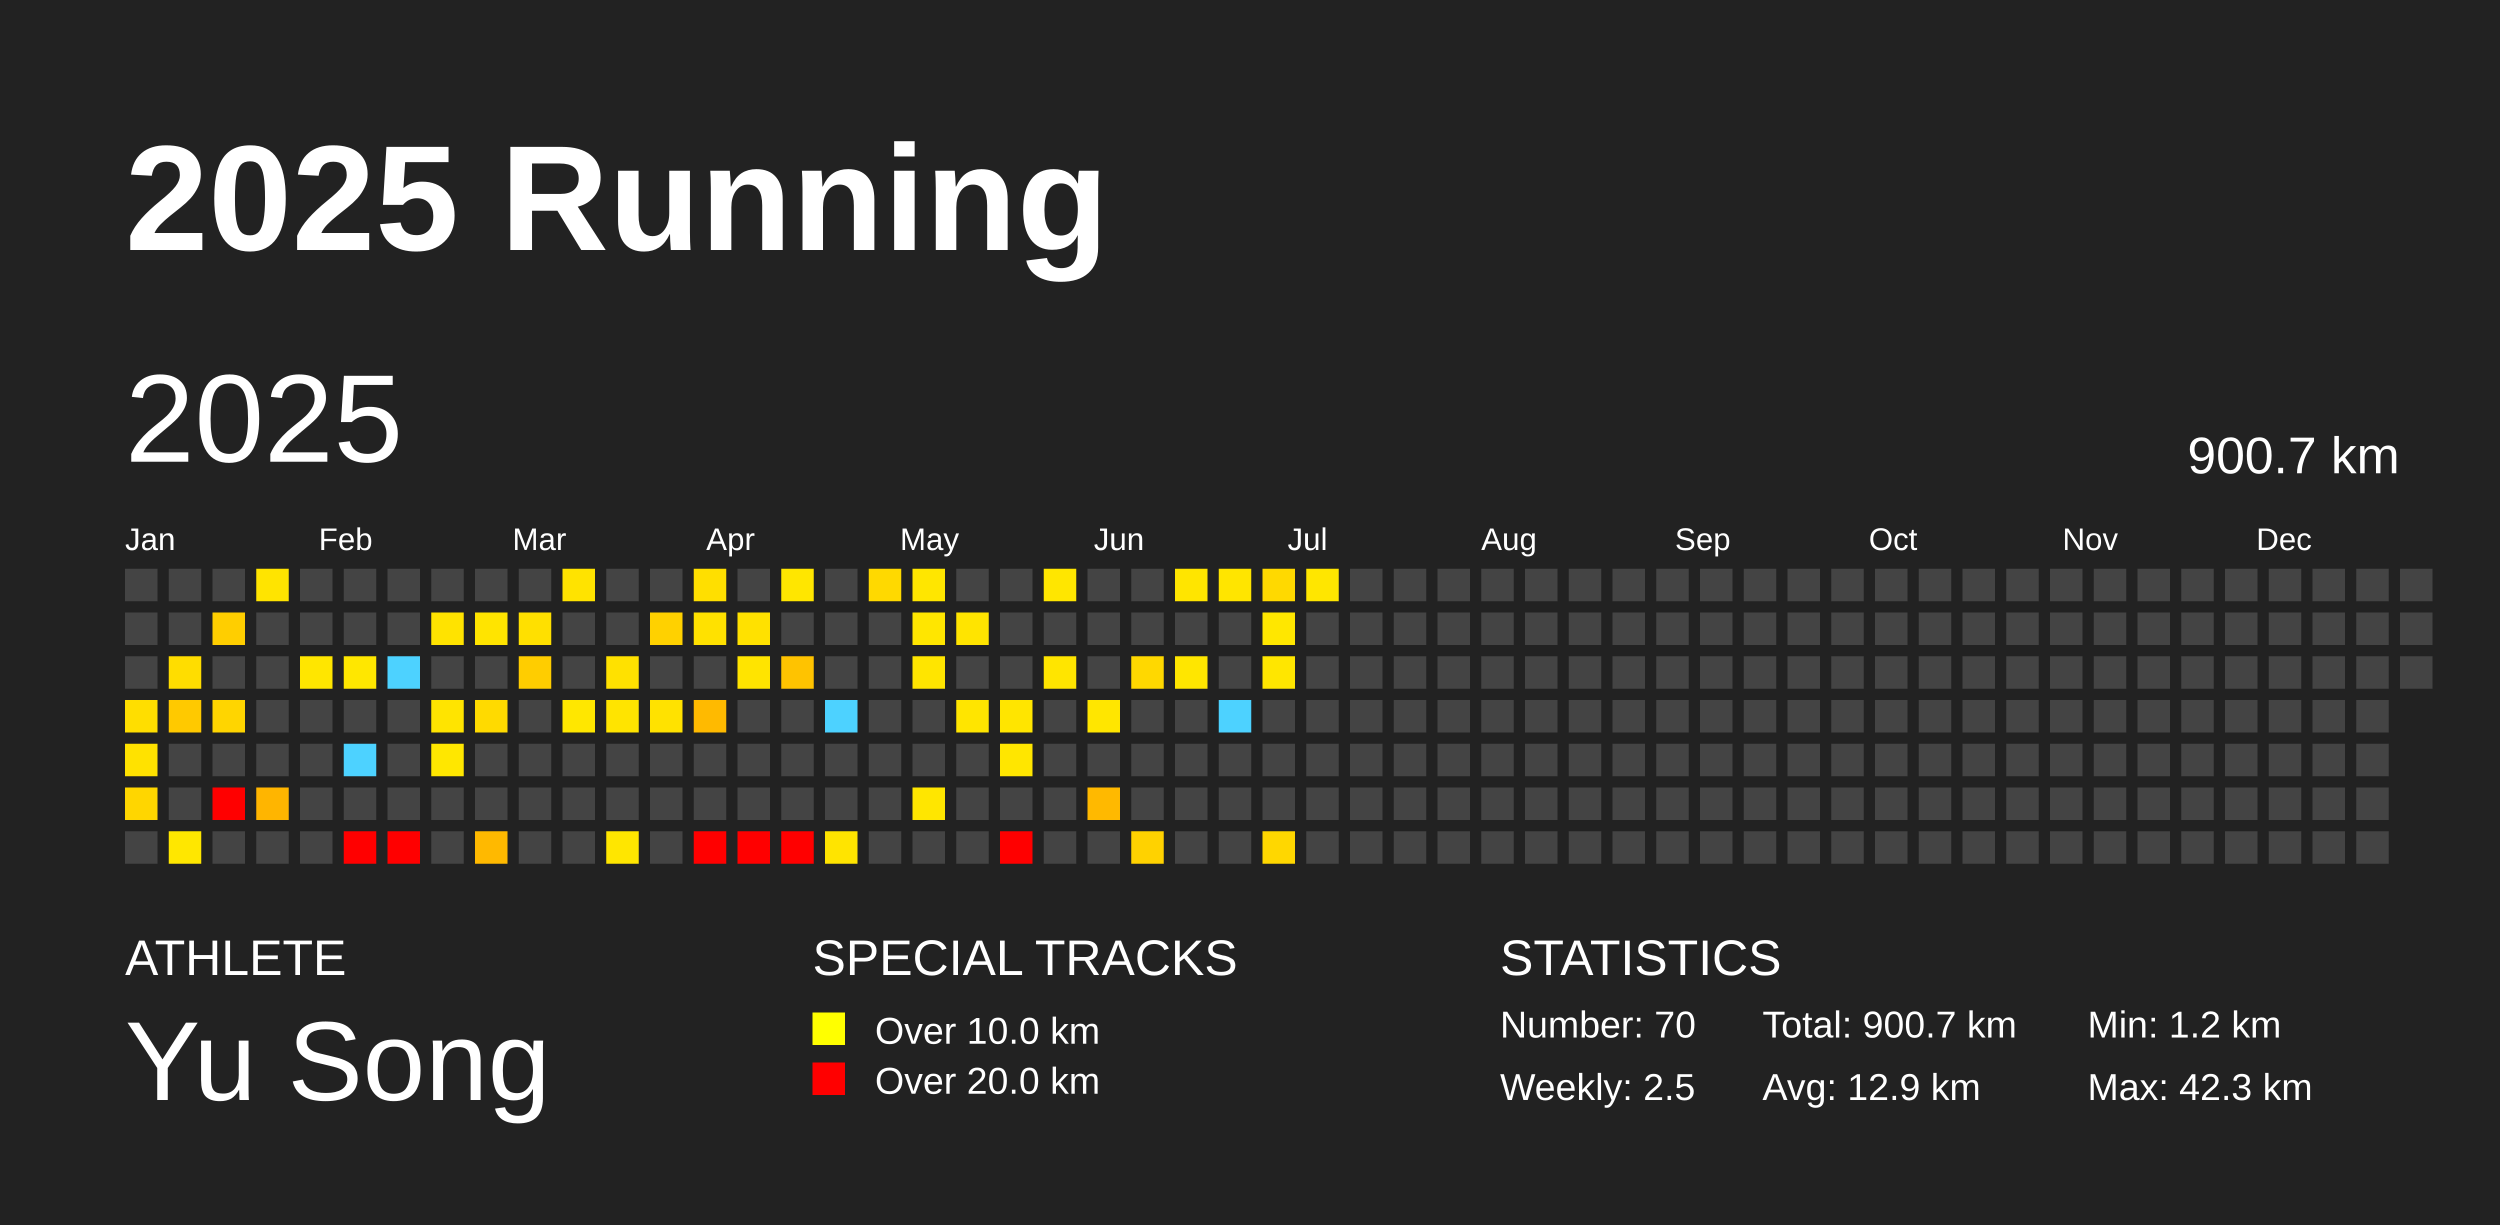
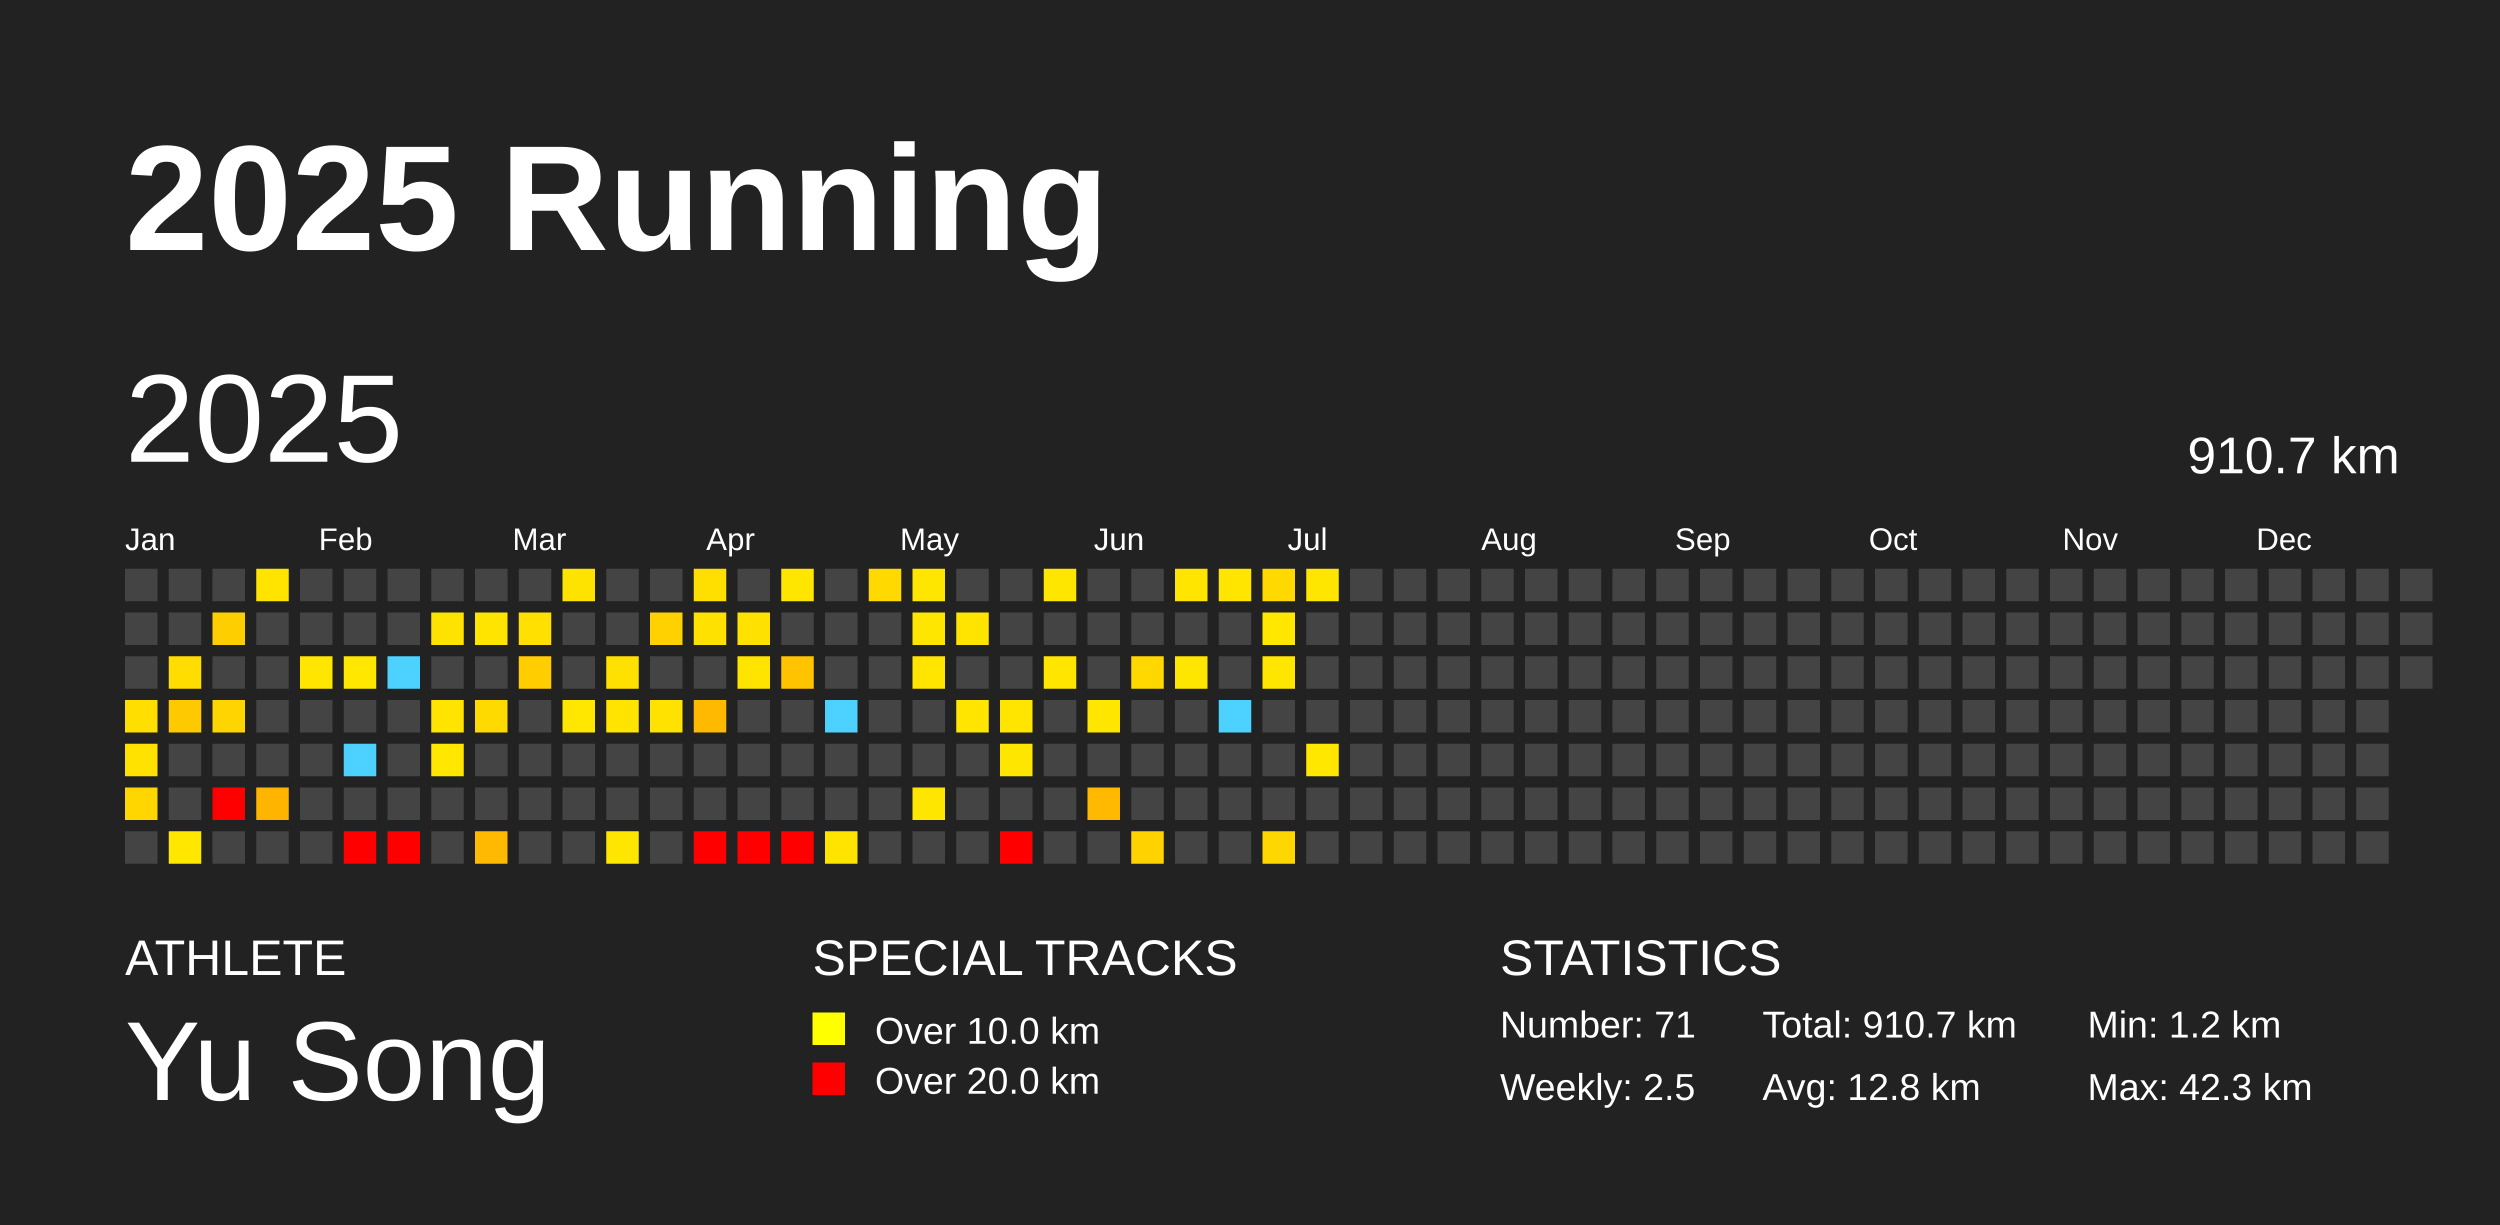
<svg xmlns="http://www.w3.org/2000/svg" baseProfile="full" height="98mm" version="1.1" viewBox="0,0,200,98" width="200mm">
  <defs />
  <rect fill="#222222" height="98" width="200" x="0" y="0" />
  <text fill="#FFFFFF" style="font-size:12px; font-family:Arial; font-weight:bold;" x="10" y="20">2025 Running</text>
  <text fill="#FFFFFF" style="font-size:4px; font-family:Arial" x="10" y="78">ATHLETE</text>
  <text fill="#FFFFFF" style="font-size:9px; font-family:Arial" x="10" y="88">Yu Song</text>
  <text fill="#FFFFFF" style="font-size:4px; font-family:Arial" x="65" y="78">SPECIAL TRACKS</text>
  <rect fill="yellow" height="2.6" width="2.6" x="65" y="81" />
  <text fill="#FFFFFF" style="font-size:3px; font-family:Arial" x="70" y="83.5">Over 10.0 km</text>
  <rect fill="red" height="2.6" width="2.6" x="65" y="85" />
  <text fill="#FFFFFF" style="font-size:3px; font-family:Arial" x="70" y="87.5">Over 20.0 km</text>
  <text fill="#FFFFFF" style="font-size:4px; font-family:Arial" x="120" y="78">STATISTICS</text>
-   <text fill="#FFFFFF" style="font-size:3px; font-family:Arial" x="120" y="83">Number: 70</text>
+   <text fill="#FFFFFF" style="font-size:3px; font-family:Arial" x="120" y="83">Number: 71</text>
  <text fill="#FFFFFF" style="font-size:3px; font-family:Arial" x="120" y="88">Weekly: 2.5</text>
-   <text fill="#FFFFFF" style="font-size:3px; font-family:Arial" x="141" y="83">Total: 900.7 km</text>
-   <text fill="#FFFFFF" style="font-size:3px; font-family:Arial" x="141" y="88">Avg: 12.9 km</text>
+   <text fill="#FFFFFF" style="font-size:3px; font-family:Arial" x="141" y="83">Total: 910.7 km</text>
+   <text fill="#FFFFFF" style="font-size:3px; font-family:Arial" x="141" y="88">Avg: 12.8 km</text>
  <text fill="#FFFFFF" style="font-size:3px; font-family:Arial" x="167" y="83">Min: 1.2 km</text>
  <text fill="#FFFFFF" style="font-size:3px; font-family:Arial" x="167" y="88">Max: 42.3 km</text>
  <text dominant-baseline="hanging" fill="#FFFFFF" style="font-size:10.0px; font-family:Arial;" x="10" y="30">2025</text>
-   <text dominant-baseline="hanging" fill="#FFFFFF" style="font-size:4.125px; font-family:Arial;" x="175" y="35">900.7 km</text>
+   <text dominant-baseline="hanging" fill="#FFFFFF" style="font-size:4.125px; font-family:Arial;" x="175" y="35">910.7 km</text>
  <text fill="#FFFFFF" style="font-size:2.5px; font-family:Arial" x="10.0" y="44">Jan</text>
  <text fill="#FFFFFF" style="font-size:2.5px; font-family:Arial" x="25.5" y="44">Feb</text>
  <text fill="#FFFFFF" style="font-size:2.5px; font-family:Arial" x="41.0" y="44">Mar</text>
  <text fill="#FFFFFF" style="font-size:2.5px; font-family:Arial" x="56.5" y="44">Apr</text>
  <text fill="#FFFFFF" style="font-size:2.5px; font-family:Arial" x="72.0" y="44">May</text>
  <text fill="#FFFFFF" style="font-size:2.5px; font-family:Arial" x="87.5" y="44">Jun</text>
  <text fill="#FFFFFF" style="font-size:2.5px; font-family:Arial" x="103.0" y="44">Jul</text>
  <text fill="#FFFFFF" style="font-size:2.5px; font-family:Arial" x="118.5" y="44">Aug</text>
  <text fill="#FFFFFF" style="font-size:2.5px; font-family:Arial" x="134.0" y="44">Sep</text>
  <text fill="#FFFFFF" style="font-size:2.5px; font-family:Arial" x="149.5" y="44">Oct</text>
  <text fill="#FFFFFF" style="font-size:2.5px; font-family:Arial" x="165.0" y="44">Nov</text>
  <text fill="#FFFFFF" style="font-size:2.5px; font-family:Arial" x="180.5" y="44">Dec</text>
  <rect fill="#444444" height="2.6" width="2.6" x="10.0" y="45.5" />
  <rect fill="#444444" height="2.6" width="2.6" x="10.0" y="49.0" />
  <rect fill="#444444" height="2.6" width="2.6" x="10.0" y="52.5" />
  <rect fill="#ffde00" height="2.6" width="2.6" x="10.0" y="56.0" />
  <rect fill="#ffe200" height="2.6" width="2.6" x="10.0" y="59.5" />
  <rect fill="#ffd600" height="2.6" width="2.6" x="10.0" y="63.0" />
  <rect fill="#444444" height="2.6" width="2.6" x="10.0" y="66.5" />
  <rect fill="#444444" height="2.6" width="2.6" x="13.5" y="45.5" />
  <rect fill="#444444" height="2.6" width="2.6" x="13.5" y="49.0" />
  <rect fill="#ffdd00" height="2.6" width="2.6" x="13.5" y="52.5" />
  <rect fill="#ffc900" height="2.6" width="2.6" x="13.5" y="56.0" />
  <rect fill="#444444" height="2.6" width="2.6" x="13.5" y="59.5" />
  <rect fill="#444444" height="2.6" width="2.6" x="13.5" y="63.0" />
  <rect fill="#ffe700" height="2.6" width="2.6" x="13.5" y="66.5" />
  <rect fill="#444444" height="2.6" width="2.6" x="17.0" y="45.5" />
  <rect fill="#ffce00" height="2.6" width="2.6" x="17.0" y="49.0" />
  <rect fill="#444444" height="2.6" width="2.6" x="17.0" y="52.5" />
  <rect fill="#ffd500" height="2.6" width="2.6" x="17.0" y="56.0" />
  <rect fill="#444444" height="2.6" width="2.6" x="17.0" y="59.5" />
  <rect fill="red" height="2.6" width="2.6" x="17.0" y="63.0" />
  <rect fill="#444444" height="2.6" width="2.6" x="17.0" y="66.5" />
  <rect fill="#ffe400" height="2.6" width="2.6" x="20.5" y="45.5" />
  <rect fill="#444444" height="2.6" width="2.6" x="20.5" y="49.0" />
  <rect fill="#444444" height="2.6" width="2.6" x="20.5" y="52.5" />
  <rect fill="#444444" height="2.6" width="2.6" x="20.5" y="56.0" />
  <rect fill="#444444" height="2.6" width="2.6" x="20.5" y="59.5" />
  <rect fill="#ffb500" height="2.6" width="2.6" x="20.5" y="63.0" />
  <rect fill="#444444" height="2.6" width="2.6" x="20.5" y="66.5" />
  <rect fill="#444444" height="2.6" width="2.6" x="24.0" y="45.5" />
  <rect fill="#444444" height="2.6" width="2.6" x="24.0" y="49.0" />
  <rect fill="#ffe600" height="2.6" width="2.6" x="24.0" y="52.5" />
  <rect fill="#444444" height="2.6" width="2.6" x="24.0" y="56.0" />
  <rect fill="#444444" height="2.6" width="2.6" x="24.0" y="59.5" />
  <rect fill="#444444" height="2.6" width="2.6" x="24.0" y="63.0" />
  <rect fill="#444444" height="2.6" width="2.6" x="24.0" y="66.5" />
  <rect fill="#444444" height="2.6" width="2.6" x="27.5" y="45.5" />
  <rect fill="#444444" height="2.6" width="2.6" x="27.5" y="49.0" />
  <rect fill="#ffe700" height="2.6" width="2.6" x="27.5" y="52.5" />
  <rect fill="#444444" height="2.6" width="2.6" x="27.5" y="56.0" />
  <rect fill="#4dd2ff" height="2.6" width="2.6" x="27.5" y="59.5" />
  <rect fill="#444444" height="2.6" width="2.6" x="27.5" y="63.0" />
  <rect fill="red" height="2.6" width="2.6" x="27.5" y="66.5" />
  <rect fill="#444444" height="2.6" width="2.6" x="31.0" y="45.5" />
  <rect fill="#444444" height="2.6" width="2.6" x="31.0" y="49.0" />
  <rect fill="#4dd2ff" height="2.6" width="2.6" x="31.0" y="52.5" />
  <rect fill="#444444" height="2.6" width="2.6" x="31.0" y="56.0" />
  <rect fill="#444444" height="2.6" width="2.6" x="31.0" y="59.5" />
  <rect fill="#444444" height="2.6" width="2.6" x="31.0" y="63.0" />
  <rect fill="red" height="2.6" width="2.6" x="31.0" y="66.5" />
  <rect fill="#444444" height="2.6" width="2.6" x="34.5" y="45.5" />
  <rect fill="#ffe300" height="2.6" width="2.6" x="34.5" y="49.0" />
  <rect fill="#444444" height="2.6" width="2.6" x="34.5" y="52.5" />
  <rect fill="#ffe400" height="2.6" width="2.6" x="34.5" y="56.0" />
  <rect fill="#ffe700" height="2.6" width="2.6" x="34.5" y="59.5" />
  <rect fill="#444444" height="2.6" width="2.6" x="34.5" y="63.0" />
  <rect fill="#444444" height="2.6" width="2.6" x="34.5" y="66.5" />
  <rect fill="#444444" height="2.6" width="2.6" x="38.0" y="45.5" />
  <rect fill="#ffe400" height="2.6" width="2.6" x="38.0" y="49.0" />
  <rect fill="#444444" height="2.6" width="2.6" x="38.0" y="52.5" />
  <rect fill="#ffda00" height="2.6" width="2.6" x="38.0" y="56.0" />
  <rect fill="#444444" height="2.6" width="2.6" x="38.0" y="59.5" />
  <rect fill="#444444" height="2.6" width="2.6" x="38.0" y="63.0" />
  <rect fill="#ffb900" height="2.6" width="2.6" x="38.0" y="66.5" />
  <rect fill="#444444" height="2.6" width="2.6" x="41.5" y="45.5" />
  <rect fill="#ffe000" height="2.6" width="2.6" x="41.5" y="49.0" />
  <rect fill="#ffcd00" height="2.6" width="2.6" x="41.5" y="52.5" />
  <rect fill="#444444" height="2.6" width="2.6" x="41.5" y="56.0" />
  <rect fill="#444444" height="2.6" width="2.6" x="41.5" y="59.5" />
  <rect fill="#444444" height="2.6" width="2.6" x="41.5" y="63.0" />
  <rect fill="#444444" height="2.6" width="2.6" x="41.5" y="66.5" />
  <rect fill="#ffe300" height="2.6" width="2.6" x="45.0" y="45.5" />
  <rect fill="#444444" height="2.6" width="2.6" x="45.0" y="49.0" />
  <rect fill="#444444" height="2.6" width="2.6" x="45.0" y="52.5" />
  <rect fill="#ffe700" height="2.6" width="2.6" x="45.0" y="56.0" />
  <rect fill="#444444" height="2.6" width="2.6" x="45.0" y="59.5" />
  <rect fill="#444444" height="2.6" width="2.6" x="45.0" y="63.0" />
  <rect fill="#444444" height="2.6" width="2.6" x="45.0" y="66.5" />
  <rect fill="#444444" height="2.6" width="2.6" x="48.5" y="45.5" />
  <rect fill="#444444" height="2.6" width="2.6" x="48.5" y="49.0" />
  <rect fill="#ffe100" height="2.6" width="2.6" x="48.5" y="52.5" />
  <rect fill="#ffe400" height="2.6" width="2.6" x="48.5" y="56.0" />
  <rect fill="#444444" height="2.6" width="2.6" x="48.5" y="59.5" />
  <rect fill="#444444" height="2.6" width="2.6" x="48.5" y="63.0" />
  <rect fill="#ffe600" height="2.6" width="2.6" x="48.5" y="66.5" />
  <rect fill="#444444" height="2.6" width="2.6" x="52.0" y="45.5" />
  <rect fill="#ffd100" height="2.6" width="2.6" x="52.0" y="49.0" />
  <rect fill="#444444" height="2.6" width="2.6" x="52.0" y="52.5" />
  <rect fill="#ffe200" height="2.6" width="2.6" x="52.0" y="56.0" />
  <rect fill="#444444" height="2.6" width="2.6" x="52.0" y="59.5" />
  <rect fill="#444444" height="2.6" width="2.6" x="52.0" y="63.0" />
  <rect fill="#444444" height="2.6" width="2.6" x="52.0" y="66.5" />
  <rect fill="#ffdf00" height="2.6" width="2.6" x="55.5" y="45.5" />
  <rect fill="#ffe100" height="2.6" width="2.6" x="55.5" y="49.0" />
  <rect fill="#444444" height="2.6" width="2.6" x="55.5" y="52.5" />
  <rect fill="#ffba00" height="2.6" width="2.6" x="55.5" y="56.0" />
  <rect fill="#444444" height="2.6" width="2.6" x="55.5" y="59.5" />
  <rect fill="#444444" height="2.6" width="2.6" x="55.5" y="63.0" />
  <rect fill="red" height="2.6" width="2.6" x="55.5" y="66.5" />
  <rect fill="#444444" height="2.6" width="2.6" x="59.0" y="45.5" />
  <rect fill="#ffe100" height="2.6" width="2.6" x="59.0" y="49.0" />
  <rect fill="#ffe400" height="2.6" width="2.6" x="59.0" y="52.5" />
  <rect fill="#444444" height="2.6" width="2.6" x="59.0" y="56.0" />
  <rect fill="#444444" height="2.6" width="2.6" x="59.0" y="59.5" />
  <rect fill="#444444" height="2.6" width="2.6" x="59.0" y="63.0" />
  <rect fill="red" height="2.6" width="2.6" x="59.0" y="66.5" />
  <rect fill="#ffe600" height="2.6" width="2.6" x="62.5" y="45.5" />
  <rect fill="#444444" height="2.6" width="2.6" x="62.5" y="49.0" />
  <rect fill="#ffc300" height="2.6" width="2.6" x="62.5" y="52.5" />
  <rect fill="#444444" height="2.6" width="2.6" x="62.5" y="56.0" />
  <rect fill="#444444" height="2.6" width="2.6" x="62.5" y="59.5" />
  <rect fill="#444444" height="2.6" width="2.6" x="62.5" y="63.0" />
  <rect fill="red" height="2.6" width="2.6" x="62.5" y="66.5" />
  <rect fill="#444444" height="2.6" width="2.6" x="66.0" y="45.5" />
  <rect fill="#444444" height="2.6" width="2.6" x="66.0" y="49.0" />
  <rect fill="#444444" height="2.6" width="2.6" x="66.0" y="52.5" />
  <rect fill="#4dd2ff" height="2.6" width="2.6" x="66.0" y="56.0" />
  <rect fill="#444444" height="2.6" width="2.6" x="66.0" y="59.5" />
  <rect fill="#444444" height="2.6" width="2.6" x="66.0" y="63.0" />
  <rect fill="#ffe400" height="2.6" width="2.6" x="66.0" y="66.5" />
  <rect fill="#ffd900" height="2.6" width="2.6" x="69.5" y="45.5" />
  <rect fill="#444444" height="2.6" width="2.6" x="69.5" y="49.0" />
  <rect fill="#444444" height="2.6" width="2.6" x="69.5" y="52.5" />
  <rect fill="#444444" height="2.6" width="2.6" x="69.5" y="56.0" />
  <rect fill="#444444" height="2.6" width="2.6" x="69.5" y="59.5" />
  <rect fill="#444444" height="2.6" width="2.6" x="69.5" y="63.0" />
  <rect fill="#444444" height="2.6" width="2.6" x="69.5" y="66.5" />
  <rect fill="#ffe600" height="2.6" width="2.6" x="73.0" y="45.5" />
  <rect fill="#ffe600" height="2.6" width="2.6" x="73.0" y="49.0" />
  <rect fill="#ffe500" height="2.6" width="2.6" x="73.0" y="52.5" />
  <rect fill="#444444" height="2.6" width="2.6" x="73.0" y="56.0" />
  <rect fill="#444444" height="2.6" width="2.6" x="73.0" y="59.5" />
  <rect fill="#ffe600" height="2.6" width="2.6" x="73.0" y="63.0" />
  <rect fill="#444444" height="2.6" width="2.6" x="73.0" y="66.5" />
  <rect fill="#444444" height="2.6" width="2.6" x="76.5" y="45.5" />
  <rect fill="#ffe400" height="2.6" width="2.6" x="76.5" y="49.0" />
  <rect fill="#444444" height="2.6" width="2.6" x="76.5" y="52.5" />
  <rect fill="#ffe500" height="2.6" width="2.6" x="76.5" y="56.0" />
  <rect fill="#444444" height="2.6" width="2.6" x="76.5" y="59.5" />
  <rect fill="#444444" height="2.6" width="2.6" x="76.5" y="63.0" />
  <rect fill="#444444" height="2.6" width="2.6" x="76.5" y="66.5" />
  <rect fill="#444444" height="2.6" width="2.6" x="80.0" y="45.5" />
  <rect fill="#444444" height="2.6" width="2.6" x="80.0" y="49.0" />
  <rect fill="#444444" height="2.6" width="2.6" x="80.0" y="52.5" />
  <rect fill="#ffe500" height="2.6" width="2.6" x="80.0" y="56.0" />
  <rect fill="#ffe600" height="2.6" width="2.6" x="80.0" y="59.5" />
  <rect fill="#444444" height="2.6" width="2.6" x="80.0" y="63.0" />
  <rect fill="red" height="2.6" width="2.6" x="80.0" y="66.5" />
  <rect fill="#ffe600" height="2.6" width="2.6" x="83.5" y="45.5" />
  <rect fill="#444444" height="2.6" width="2.6" x="83.5" y="49.0" />
  <rect fill="#ffe500" height="2.6" width="2.6" x="83.5" y="52.5" />
  <rect fill="#444444" height="2.6" width="2.6" x="83.5" y="56.0" />
  <rect fill="#444444" height="2.6" width="2.6" x="83.5" y="59.5" />
  <rect fill="#444444" height="2.6" width="2.6" x="83.5" y="63.0" />
  <rect fill="#444444" height="2.6" width="2.6" x="83.5" y="66.5" />
  <rect fill="#444444" height="2.6" width="2.6" x="87.0" y="45.5" />
  <rect fill="#444444" height="2.6" width="2.6" x="87.0" y="49.0" />
  <rect fill="#444444" height="2.6" width="2.6" x="87.0" y="52.5" />
  <rect fill="#ffe600" height="2.6" width="2.6" x="87.0" y="56.0" />
  <rect fill="#444444" height="2.6" width="2.6" x="87.0" y="59.5" />
  <rect fill="#ffb900" height="2.6" width="2.6" x="87.0" y="63.0" />
  <rect fill="#444444" height="2.6" width="2.6" x="87.0" y="66.5" />
  <rect fill="#444444" height="2.6" width="2.6" x="90.5" y="45.5" />
  <rect fill="#444444" height="2.6" width="2.6" x="90.5" y="49.0" />
  <rect fill="#ffd800" height="2.6" width="2.6" x="90.5" y="52.5" />
  <rect fill="#444444" height="2.6" width="2.6" x="90.5" y="56.0" />
  <rect fill="#444444" height="2.6" width="2.6" x="90.5" y="59.5" />
  <rect fill="#444444" height="2.6" width="2.6" x="90.5" y="63.0" />
  <rect fill="#ffd200" height="2.6" width="2.6" x="90.5" y="66.5" />
  <rect fill="#ffe500" height="2.6" width="2.6" x="94.0" y="45.5" />
  <rect fill="#444444" height="2.6" width="2.6" x="94.0" y="49.0" />
  <rect fill="#ffe600" height="2.6" width="2.6" x="94.0" y="52.5" />
  <rect fill="#444444" height="2.6" width="2.6" x="94.0" y="56.0" />
  <rect fill="#444444" height="2.6" width="2.6" x="94.0" y="59.5" />
  <rect fill="#444444" height="2.6" width="2.6" x="94.0" y="63.0" />
  <rect fill="#444444" height="2.6" width="2.6" x="94.0" y="66.5" />
  <rect fill="#ffe500" height="2.6" width="2.6" x="97.5" y="45.5" />
  <rect fill="#444444" height="2.6" width="2.6" x="97.5" y="49.0" />
  <rect fill="#444444" height="2.6" width="2.6" x="97.5" y="52.5" />
  <rect fill="#4dd2ff" height="2.6" width="2.6" x="97.5" y="56.0" />
  <rect fill="#444444" height="2.6" width="2.6" x="97.5" y="59.5" />
  <rect fill="#444444" height="2.6" width="2.6" x="97.5" y="63.0" />
  <rect fill="#444444" height="2.6" width="2.6" x="97.5" y="66.5" />
  <rect fill="#ffd900" height="2.6" width="2.6" x="101.0" y="45.5" />
  <rect fill="#ffe700" height="2.6" width="2.6" x="101.0" y="49.0" />
  <rect fill="#ffe600" height="2.6" width="2.6" x="101.0" y="52.5" />
  <rect fill="#444444" height="2.6" width="2.6" x="101.0" y="56.0" />
  <rect fill="#444444" height="2.6" width="2.6" x="101.0" y="59.5" />
  <rect fill="#444444" height="2.6" width="2.6" x="101.0" y="63.0" />
  <rect fill="#ffd700" height="2.6" width="2.6" x="101.0" y="66.5" />
  <rect fill="#ffe600" height="2.6" width="2.6" x="104.5" y="45.5" />
  <rect fill="#444444" height="2.6" width="2.6" x="104.5" y="49.0" />
  <rect fill="#444444" height="2.6" width="2.6" x="104.5" y="52.5" />
  <rect fill="#444444" height="2.6" width="2.6" x="104.5" y="56.0" />
-   <rect fill="#444444" height="2.6" width="2.6" x="104.5" y="59.5" />
+   <rect fill="#ffe700" height="2.6" width="2.6" x="104.5" y="59.5" />
  <rect fill="#444444" height="2.6" width="2.6" x="104.5" y="63.0" />
  <rect fill="#444444" height="2.6" width="2.6" x="104.5" y="66.5" />
  <rect fill="#444444" height="2.6" width="2.6" x="108.0" y="45.5" />
  <rect fill="#444444" height="2.6" width="2.6" x="108.0" y="49.0" />
  <rect fill="#444444" height="2.6" width="2.6" x="108.0" y="52.5" />
  <rect fill="#444444" height="2.6" width="2.6" x="108.0" y="56.0" />
  <rect fill="#444444" height="2.6" width="2.6" x="108.0" y="59.5" />
  <rect fill="#444444" height="2.6" width="2.6" x="108.0" y="63.0" />
  <rect fill="#444444" height="2.6" width="2.6" x="108.0" y="66.5" />
  <rect fill="#444444" height="2.6" width="2.6" x="111.5" y="45.5" />
  <rect fill="#444444" height="2.6" width="2.6" x="111.5" y="49.0" />
  <rect fill="#444444" height="2.6" width="2.6" x="111.5" y="52.5" />
  <rect fill="#444444" height="2.6" width="2.6" x="111.5" y="56.0" />
  <rect fill="#444444" height="2.6" width="2.6" x="111.5" y="59.5" />
  <rect fill="#444444" height="2.6" width="2.6" x="111.5" y="63.0" />
  <rect fill="#444444" height="2.6" width="2.6" x="111.5" y="66.5" />
  <rect fill="#444444" height="2.6" width="2.6" x="115.0" y="45.5" />
  <rect fill="#444444" height="2.6" width="2.6" x="115.0" y="49.0" />
  <rect fill="#444444" height="2.6" width="2.6" x="115.0" y="52.5" />
  <rect fill="#444444" height="2.6" width="2.6" x="115.0" y="56.0" />
  <rect fill="#444444" height="2.6" width="2.6" x="115.0" y="59.5" />
  <rect fill="#444444" height="2.6" width="2.6" x="115.0" y="63.0" />
  <rect fill="#444444" height="2.6" width="2.6" x="115.0" y="66.5" />
  <rect fill="#444444" height="2.6" width="2.6" x="118.5" y="45.5" />
  <rect fill="#444444" height="2.6" width="2.6" x="118.5" y="49.0" />
  <rect fill="#444444" height="2.6" width="2.6" x="118.5" y="52.5" />
  <rect fill="#444444" height="2.6" width="2.6" x="118.5" y="56.0" />
  <rect fill="#444444" height="2.6" width="2.6" x="118.5" y="59.5" />
  <rect fill="#444444" height="2.6" width="2.6" x="118.5" y="63.0" />
  <rect fill="#444444" height="2.6" width="2.6" x="118.5" y="66.5" />
  <rect fill="#444444" height="2.6" width="2.6" x="122.0" y="45.5" />
  <rect fill="#444444" height="2.6" width="2.6" x="122.0" y="49.0" />
  <rect fill="#444444" height="2.6" width="2.6" x="122.0" y="52.5" />
  <rect fill="#444444" height="2.6" width="2.6" x="122.0" y="56.0" />
  <rect fill="#444444" height="2.6" width="2.6" x="122.0" y="59.5" />
  <rect fill="#444444" height="2.6" width="2.6" x="122.0" y="63.0" />
  <rect fill="#444444" height="2.6" width="2.6" x="122.0" y="66.5" />
  <rect fill="#444444" height="2.6" width="2.6" x="125.5" y="45.5" />
  <rect fill="#444444" height="2.6" width="2.6" x="125.5" y="49.0" />
  <rect fill="#444444" height="2.6" width="2.6" x="125.5" y="52.5" />
  <rect fill="#444444" height="2.6" width="2.6" x="125.5" y="56.0" />
  <rect fill="#444444" height="2.6" width="2.6" x="125.5" y="59.5" />
  <rect fill="#444444" height="2.6" width="2.6" x="125.5" y="63.0" />
  <rect fill="#444444" height="2.6" width="2.6" x="125.5" y="66.5" />
  <rect fill="#444444" height="2.6" width="2.6" x="129.0" y="45.5" />
  <rect fill="#444444" height="2.6" width="2.6" x="129.0" y="49.0" />
  <rect fill="#444444" height="2.6" width="2.6" x="129.0" y="52.5" />
  <rect fill="#444444" height="2.6" width="2.6" x="129.0" y="56.0" />
  <rect fill="#444444" height="2.6" width="2.6" x="129.0" y="59.5" />
  <rect fill="#444444" height="2.6" width="2.6" x="129.0" y="63.0" />
  <rect fill="#444444" height="2.6" width="2.6" x="129.0" y="66.5" />
  <rect fill="#444444" height="2.6" width="2.6" x="132.5" y="45.5" />
  <rect fill="#444444" height="2.6" width="2.6" x="132.5" y="49.0" />
  <rect fill="#444444" height="2.6" width="2.6" x="132.5" y="52.5" />
  <rect fill="#444444" height="2.6" width="2.6" x="132.5" y="56.0" />
  <rect fill="#444444" height="2.6" width="2.6" x="132.5" y="59.5" />
  <rect fill="#444444" height="2.6" width="2.6" x="132.5" y="63.0" />
  <rect fill="#444444" height="2.6" width="2.6" x="132.5" y="66.5" />
  <rect fill="#444444" height="2.6" width="2.6" x="136.0" y="45.5" />
  <rect fill="#444444" height="2.6" width="2.6" x="136.0" y="49.0" />
  <rect fill="#444444" height="2.6" width="2.6" x="136.0" y="52.5" />
  <rect fill="#444444" height="2.6" width="2.6" x="136.0" y="56.0" />
  <rect fill="#444444" height="2.6" width="2.6" x="136.0" y="59.5" />
  <rect fill="#444444" height="2.6" width="2.6" x="136.0" y="63.0" />
  <rect fill="#444444" height="2.6" width="2.6" x="136.0" y="66.5" />
  <rect fill="#444444" height="2.6" width="2.6" x="139.5" y="45.5" />
  <rect fill="#444444" height="2.6" width="2.6" x="139.5" y="49.0" />
  <rect fill="#444444" height="2.6" width="2.6" x="139.5" y="52.5" />
  <rect fill="#444444" height="2.6" width="2.6" x="139.5" y="56.0" />
  <rect fill="#444444" height="2.6" width="2.6" x="139.5" y="59.5" />
  <rect fill="#444444" height="2.6" width="2.6" x="139.5" y="63.0" />
  <rect fill="#444444" height="2.6" width="2.6" x="139.5" y="66.5" />
  <rect fill="#444444" height="2.6" width="2.6" x="143.0" y="45.5" />
  <rect fill="#444444" height="2.6" width="2.6" x="143.0" y="49.0" />
  <rect fill="#444444" height="2.6" width="2.6" x="143.0" y="52.5" />
  <rect fill="#444444" height="2.6" width="2.6" x="143.0" y="56.0" />
  <rect fill="#444444" height="2.6" width="2.6" x="143.0" y="59.5" />
  <rect fill="#444444" height="2.6" width="2.6" x="143.0" y="63.0" />
  <rect fill="#444444" height="2.6" width="2.6" x="143.0" y="66.5" />
  <rect fill="#444444" height="2.6" width="2.6" x="146.5" y="45.5" />
  <rect fill="#444444" height="2.6" width="2.6" x="146.5" y="49.0" />
  <rect fill="#444444" height="2.6" width="2.6" x="146.5" y="52.5" />
  <rect fill="#444444" height="2.6" width="2.6" x="146.5" y="56.0" />
  <rect fill="#444444" height="2.6" width="2.6" x="146.5" y="59.5" />
  <rect fill="#444444" height="2.6" width="2.6" x="146.5" y="63.0" />
  <rect fill="#444444" height="2.6" width="2.6" x="146.5" y="66.5" />
  <rect fill="#444444" height="2.6" width="2.6" x="150.0" y="45.5" />
  <rect fill="#444444" height="2.6" width="2.6" x="150.0" y="49.0" />
  <rect fill="#444444" height="2.6" width="2.6" x="150.0" y="52.5" />
  <rect fill="#444444" height="2.6" width="2.6" x="150.0" y="56.0" />
  <rect fill="#444444" height="2.6" width="2.6" x="150.0" y="59.5" />
  <rect fill="#444444" height="2.6" width="2.6" x="150.0" y="63.0" />
  <rect fill="#444444" height="2.6" width="2.6" x="150.0" y="66.5" />
  <rect fill="#444444" height="2.6" width="2.6" x="153.5" y="45.5" />
  <rect fill="#444444" height="2.6" width="2.6" x="153.5" y="49.0" />
  <rect fill="#444444" height="2.6" width="2.6" x="153.5" y="52.5" />
  <rect fill="#444444" height="2.6" width="2.6" x="153.5" y="56.0" />
  <rect fill="#444444" height="2.6" width="2.6" x="153.5" y="59.5" />
  <rect fill="#444444" height="2.6" width="2.6" x="153.5" y="63.0" />
  <rect fill="#444444" height="2.6" width="2.6" x="153.5" y="66.5" />
  <rect fill="#444444" height="2.6" width="2.6" x="157.0" y="45.5" />
  <rect fill="#444444" height="2.6" width="2.6" x="157.0" y="49.0" />
  <rect fill="#444444" height="2.6" width="2.6" x="157.0" y="52.5" />
  <rect fill="#444444" height="2.6" width="2.6" x="157.0" y="56.0" />
  <rect fill="#444444" height="2.6" width="2.6" x="157.0" y="59.5" />
  <rect fill="#444444" height="2.6" width="2.6" x="157.0" y="63.0" />
  <rect fill="#444444" height="2.6" width="2.6" x="157.0" y="66.5" />
  <rect fill="#444444" height="2.6" width="2.6" x="160.5" y="45.5" />
  <rect fill="#444444" height="2.6" width="2.6" x="160.5" y="49.0" />
  <rect fill="#444444" height="2.6" width="2.6" x="160.5" y="52.5" />
  <rect fill="#444444" height="2.6" width="2.6" x="160.5" y="56.0" />
  <rect fill="#444444" height="2.6" width="2.6" x="160.5" y="59.5" />
  <rect fill="#444444" height="2.6" width="2.6" x="160.5" y="63.0" />
  <rect fill="#444444" height="2.6" width="2.6" x="160.5" y="66.5" />
  <rect fill="#444444" height="2.6" width="2.6" x="164.0" y="45.5" />
  <rect fill="#444444" height="2.6" width="2.6" x="164.0" y="49.0" />
  <rect fill="#444444" height="2.6" width="2.6" x="164.0" y="52.5" />
  <rect fill="#444444" height="2.6" width="2.6" x="164.0" y="56.0" />
  <rect fill="#444444" height="2.6" width="2.6" x="164.0" y="59.5" />
  <rect fill="#444444" height="2.6" width="2.6" x="164.0" y="63.0" />
  <rect fill="#444444" height="2.6" width="2.6" x="164.0" y="66.5" />
  <rect fill="#444444" height="2.6" width="2.6" x="167.5" y="45.5" />
  <rect fill="#444444" height="2.6" width="2.6" x="167.5" y="49.0" />
  <rect fill="#444444" height="2.6" width="2.6" x="167.5" y="52.5" />
  <rect fill="#444444" height="2.6" width="2.6" x="167.5" y="56.0" />
  <rect fill="#444444" height="2.6" width="2.6" x="167.5" y="59.5" />
  <rect fill="#444444" height="2.6" width="2.6" x="167.5" y="63.0" />
  <rect fill="#444444" height="2.6" width="2.6" x="167.5" y="66.5" />
  <rect fill="#444444" height="2.6" width="2.6" x="171.0" y="45.5" />
  <rect fill="#444444" height="2.6" width="2.6" x="171.0" y="49.0" />
  <rect fill="#444444" height="2.6" width="2.6" x="171.0" y="52.5" />
  <rect fill="#444444" height="2.6" width="2.6" x="171.0" y="56.0" />
  <rect fill="#444444" height="2.6" width="2.6" x="171.0" y="59.5" />
  <rect fill="#444444" height="2.6" width="2.6" x="171.0" y="63.0" />
  <rect fill="#444444" height="2.6" width="2.6" x="171.0" y="66.5" />
  <rect fill="#444444" height="2.6" width="2.6" x="174.5" y="45.5" />
  <rect fill="#444444" height="2.6" width="2.6" x="174.5" y="49.0" />
  <rect fill="#444444" height="2.6" width="2.6" x="174.5" y="52.5" />
  <rect fill="#444444" height="2.6" width="2.6" x="174.5" y="56.0" />
  <rect fill="#444444" height="2.6" width="2.6" x="174.5" y="59.5" />
  <rect fill="#444444" height="2.6" width="2.6" x="174.5" y="63.0" />
  <rect fill="#444444" height="2.6" width="2.6" x="174.5" y="66.5" />
  <rect fill="#444444" height="2.6" width="2.6" x="178.0" y="45.5" />
  <rect fill="#444444" height="2.6" width="2.6" x="178.0" y="49.0" />
  <rect fill="#444444" height="2.6" width="2.6" x="178.0" y="52.5" />
  <rect fill="#444444" height="2.6" width="2.6" x="178.0" y="56.0" />
  <rect fill="#444444" height="2.6" width="2.6" x="178.0" y="59.5" />
  <rect fill="#444444" height="2.6" width="2.6" x="178.0" y="63.0" />
  <rect fill="#444444" height="2.6" width="2.6" x="178.0" y="66.5" />
  <rect fill="#444444" height="2.6" width="2.6" x="181.5" y="45.5" />
  <rect fill="#444444" height="2.6" width="2.6" x="181.5" y="49.0" />
  <rect fill="#444444" height="2.6" width="2.6" x="181.5" y="52.5" />
  <rect fill="#444444" height="2.6" width="2.6" x="181.5" y="56.0" />
  <rect fill="#444444" height="2.6" width="2.6" x="181.5" y="59.5" />
  <rect fill="#444444" height="2.6" width="2.6" x="181.5" y="63.0" />
  <rect fill="#444444" height="2.6" width="2.6" x="181.5" y="66.5" />
  <rect fill="#444444" height="2.6" width="2.6" x="185.0" y="45.5" />
  <rect fill="#444444" height="2.6" width="2.6" x="185.0" y="49.0" />
  <rect fill="#444444" height="2.6" width="2.6" x="185.0" y="52.5" />
  <rect fill="#444444" height="2.6" width="2.6" x="185.0" y="56.0" />
  <rect fill="#444444" height="2.6" width="2.6" x="185.0" y="59.5" />
  <rect fill="#444444" height="2.6" width="2.6" x="185.0" y="63.0" />
  <rect fill="#444444" height="2.6" width="2.6" x="185.0" y="66.5" />
  <rect fill="#444444" height="2.6" width="2.6" x="188.5" y="45.5" />
  <rect fill="#444444" height="2.6" width="2.6" x="188.5" y="49.0" />
  <rect fill="#444444" height="2.6" width="2.6" x="188.5" y="52.5" />
  <rect fill="#444444" height="2.6" width="2.6" x="188.5" y="56.0" />
  <rect fill="#444444" height="2.6" width="2.6" x="188.5" y="59.5" />
  <rect fill="#444444" height="2.6" width="2.6" x="188.5" y="63.0" />
  <rect fill="#444444" height="2.6" width="2.6" x="188.5" y="66.5" />
  <rect fill="#444444" height="2.6" width="2.6" x="192.0" y="45.5" />
  <rect fill="#444444" height="2.6" width="2.6" x="192.0" y="49.0" />
  <rect fill="#444444" height="2.6" width="2.6" x="192.0" y="52.5" />
</svg>
